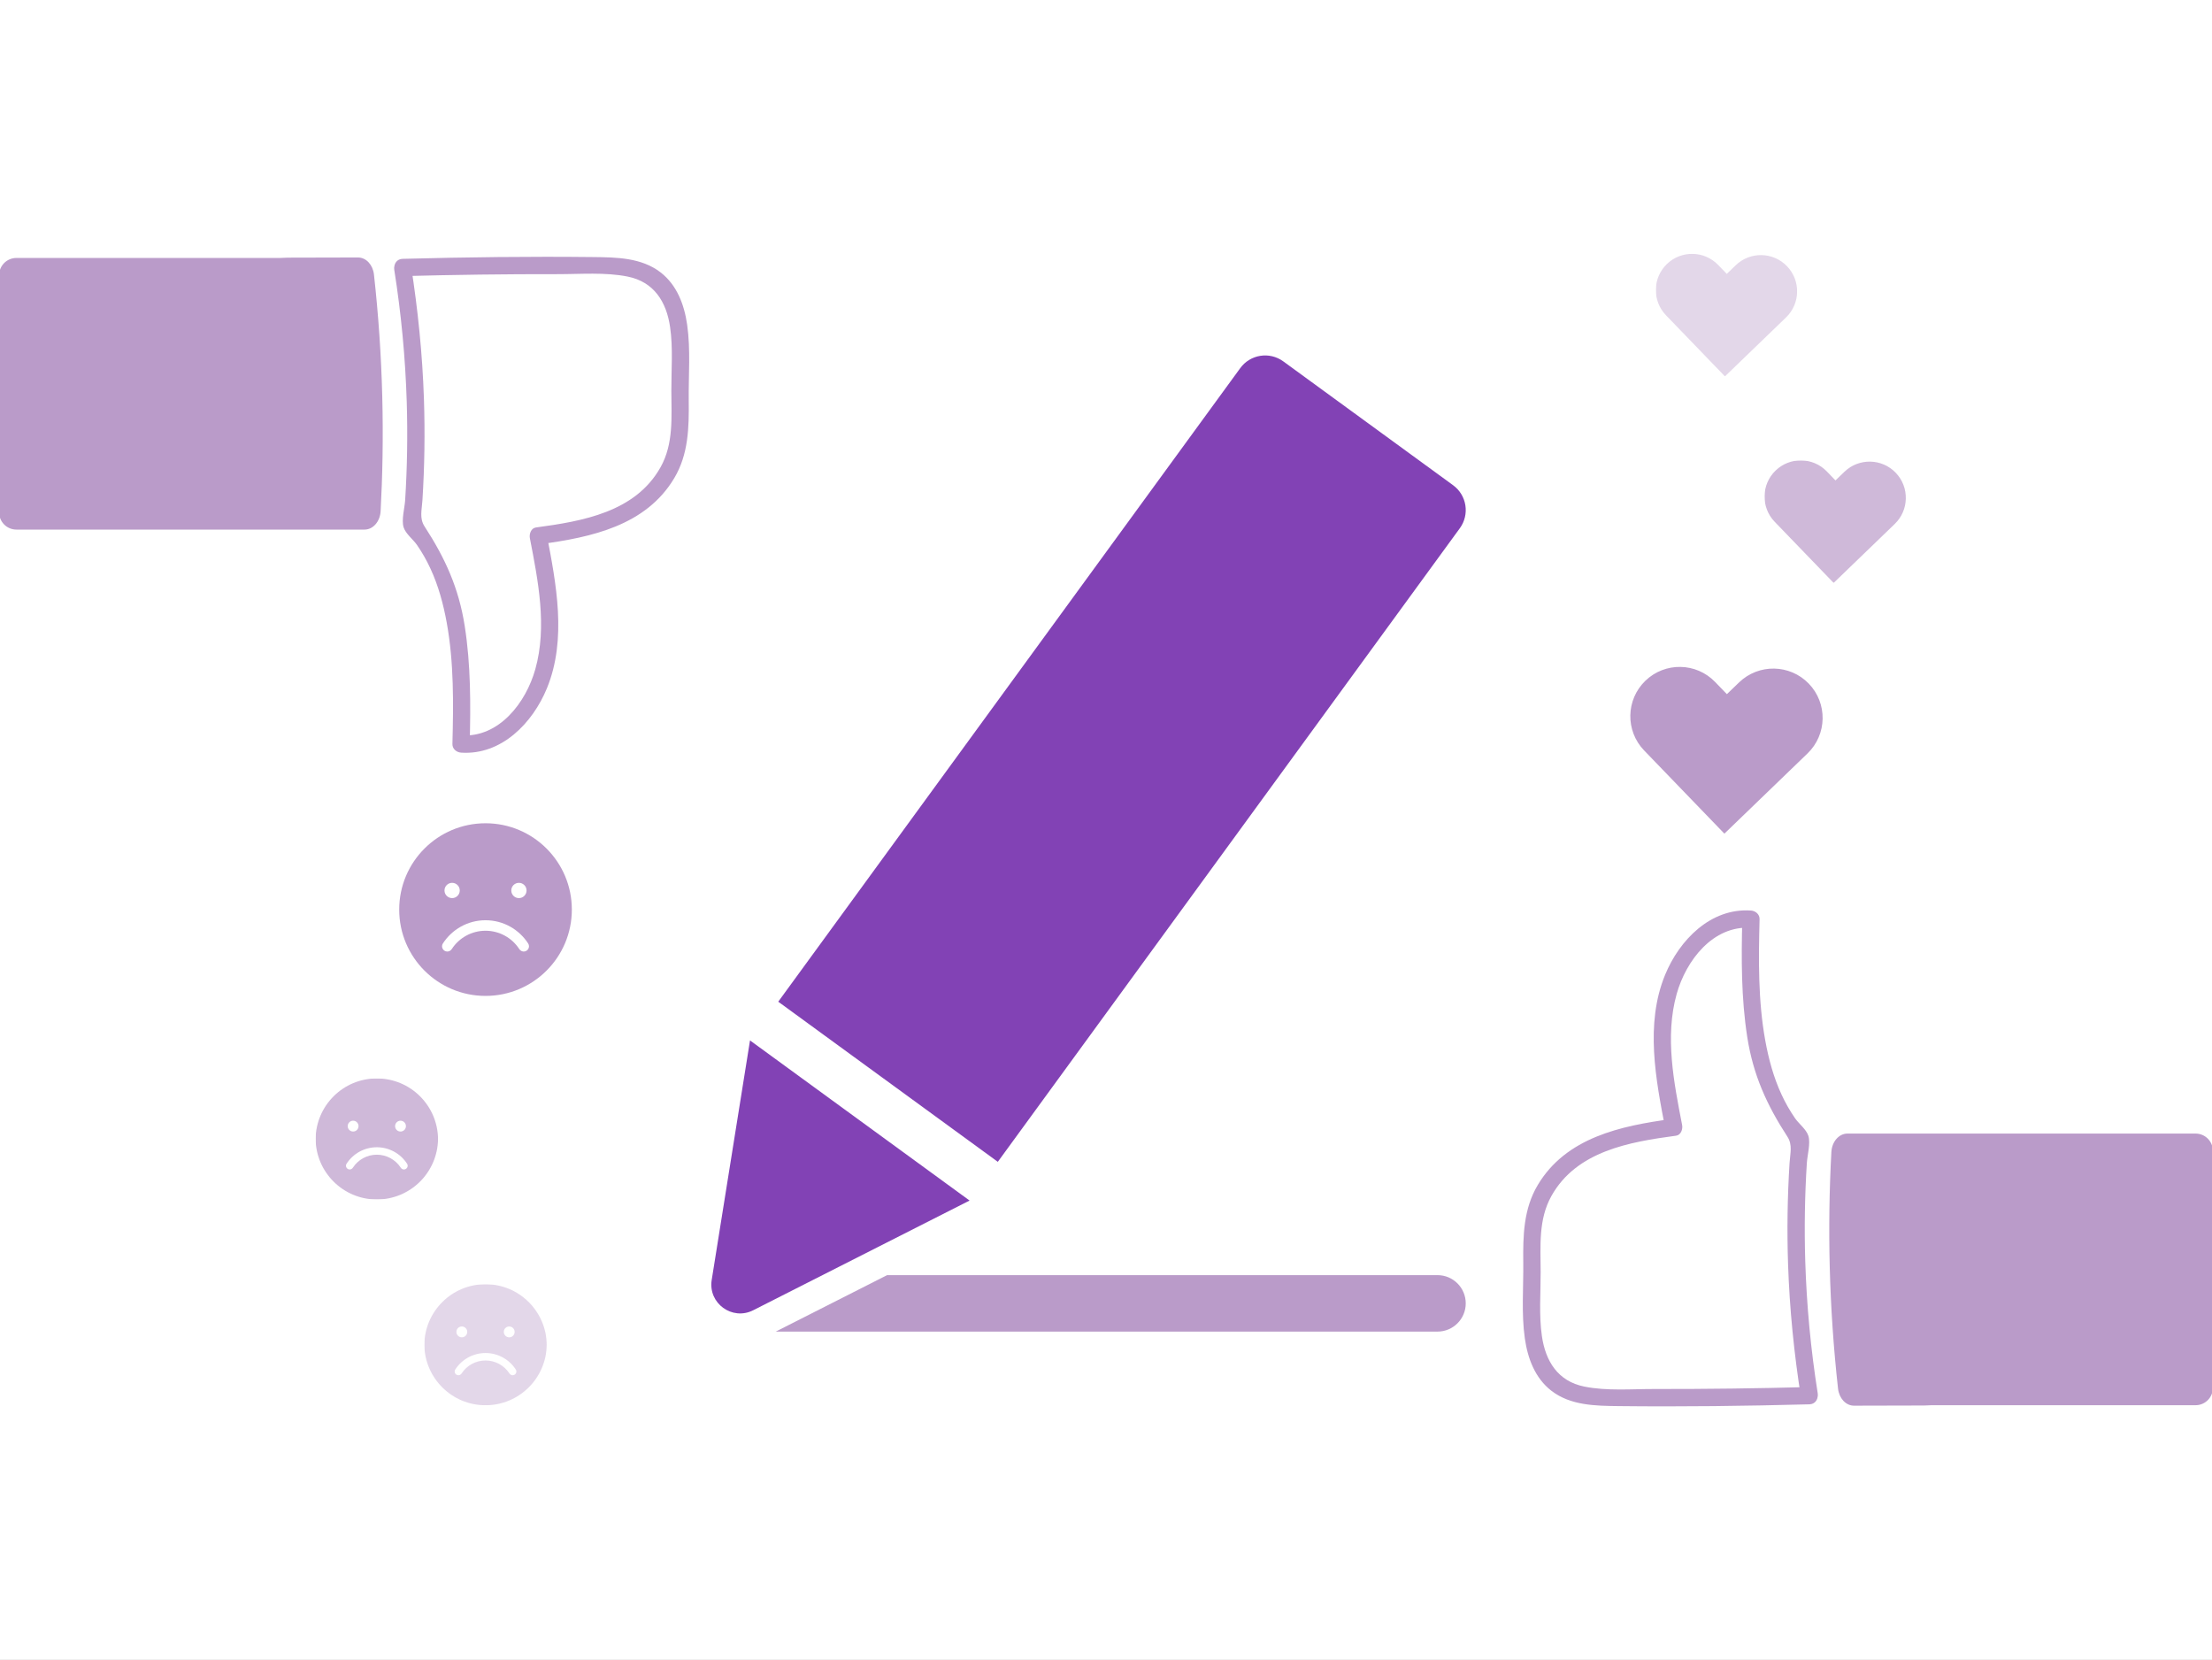
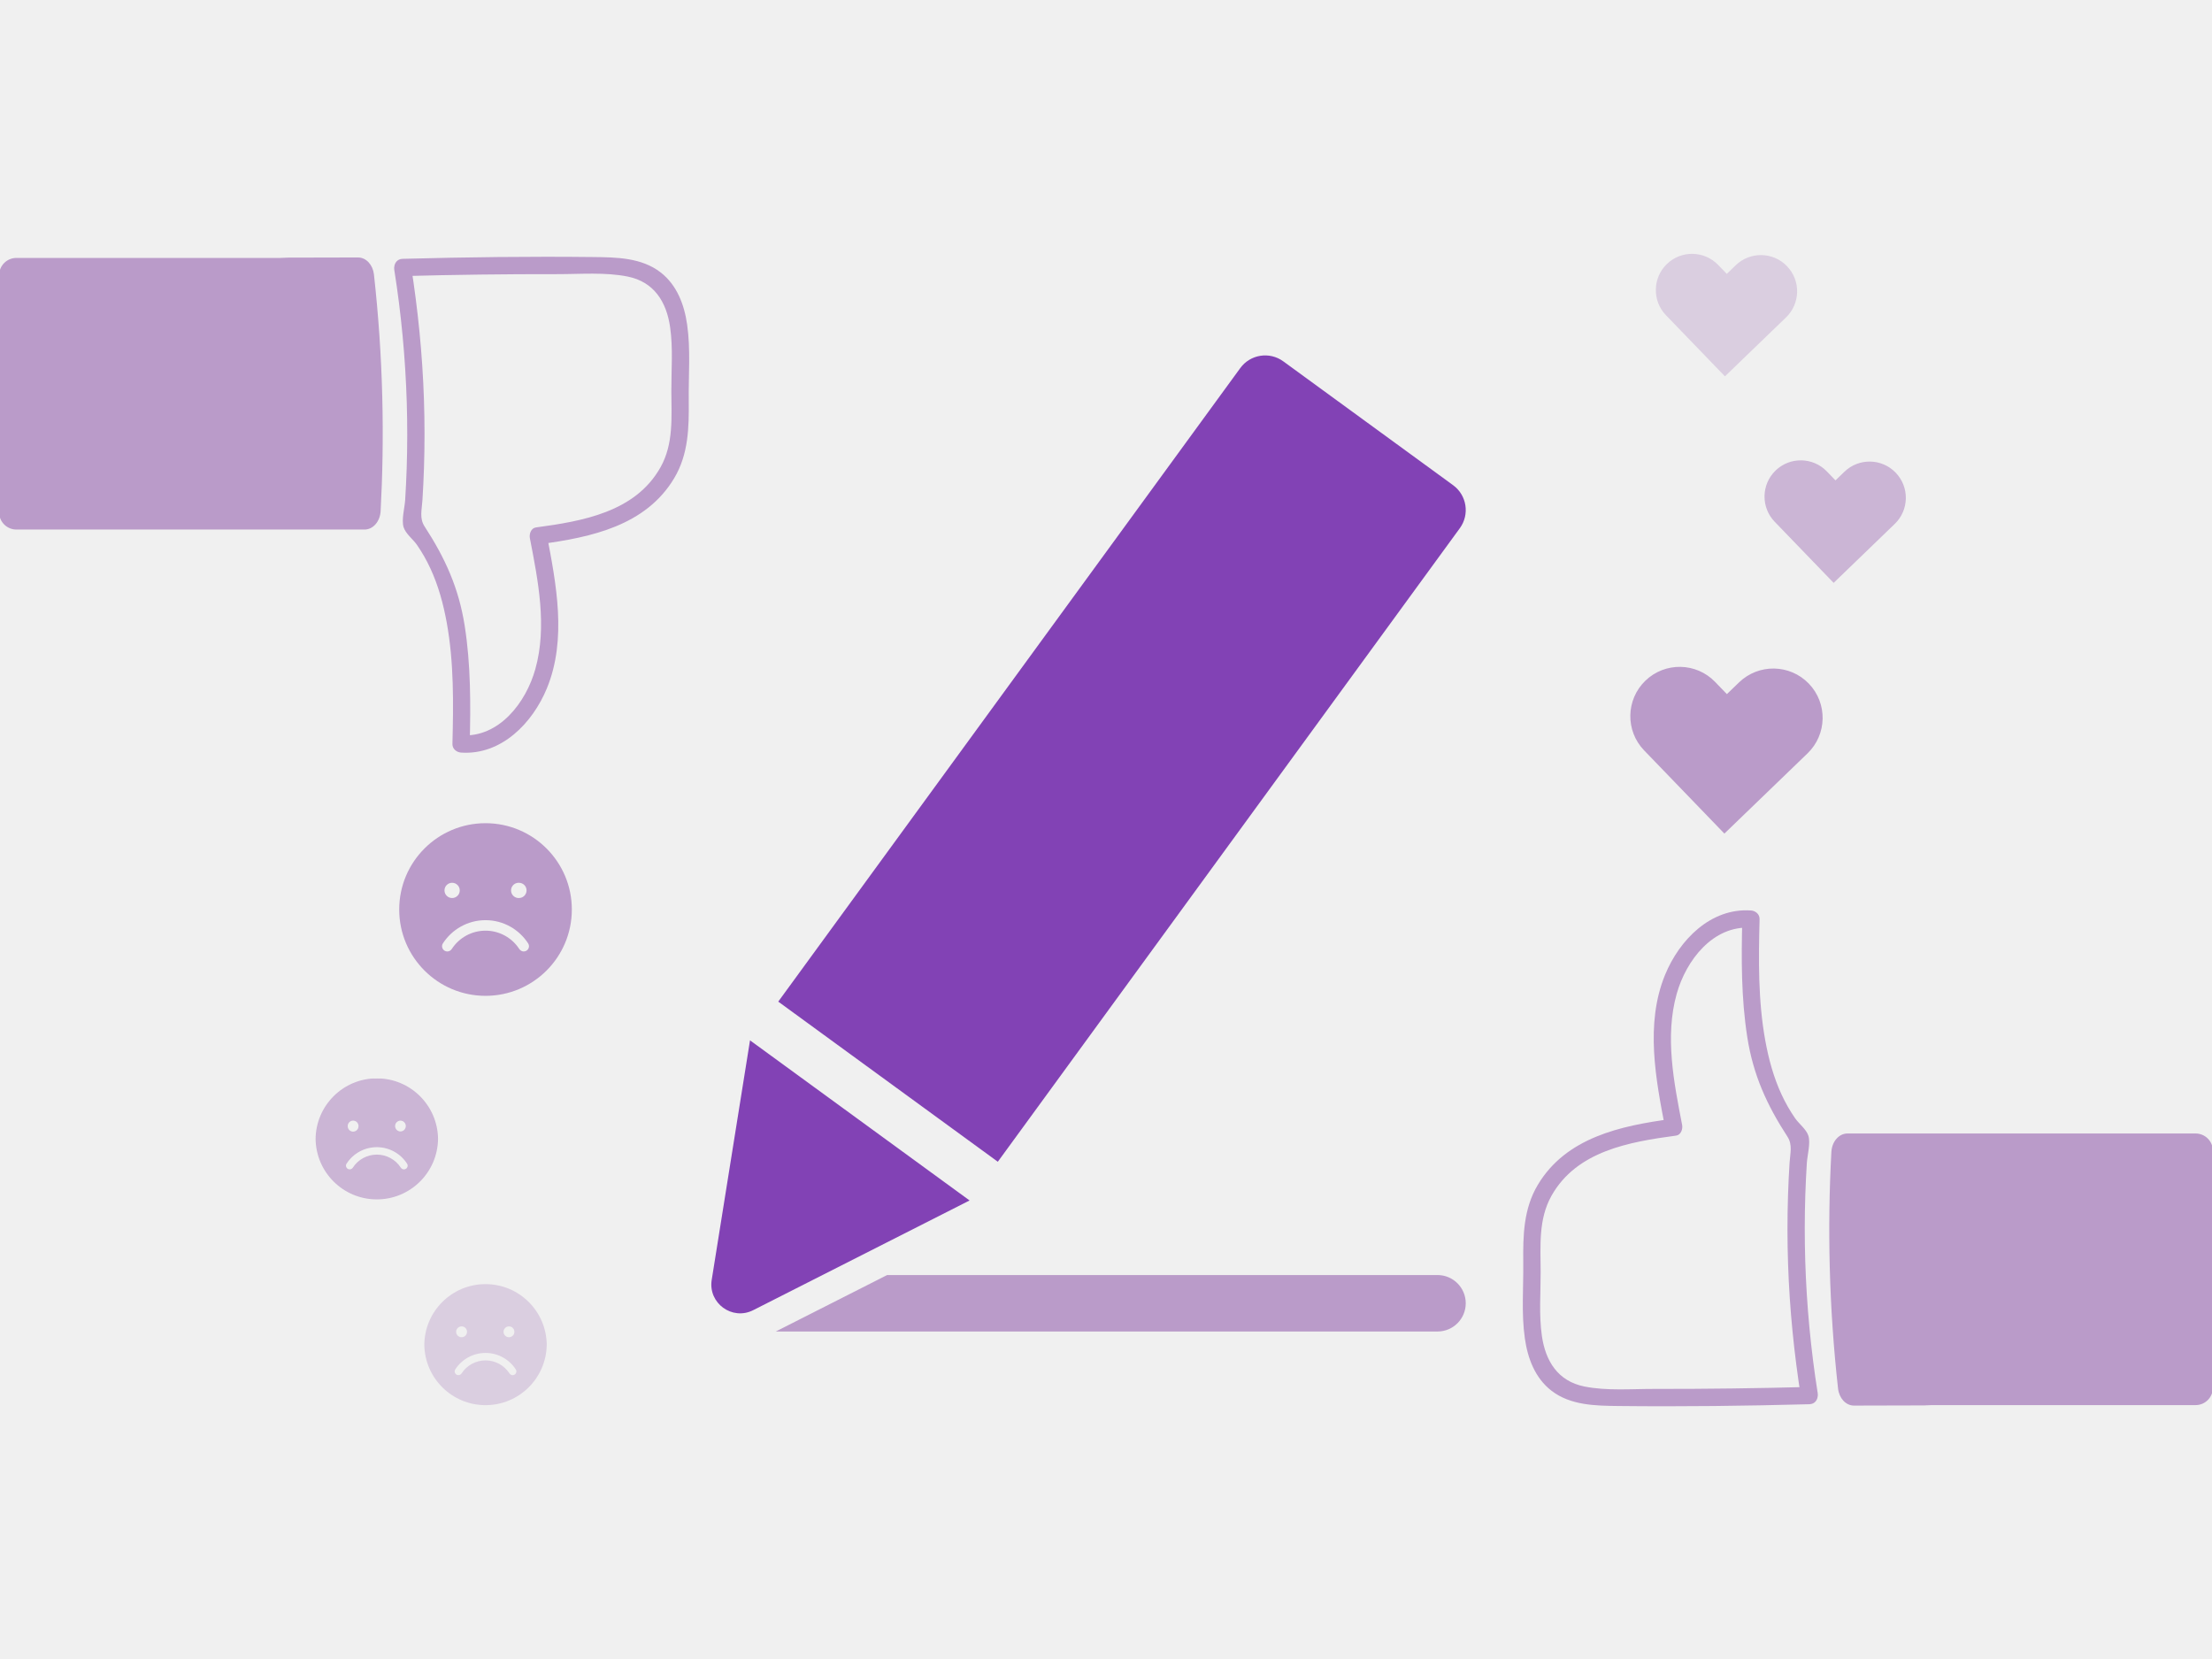
- <svg xmlns="http://www.w3.org/2000/svg" xml:space="preserve" width="853.333" height="640">
+ <svg xmlns="http://www.w3.org/2000/svg" xmlns:xlink="http://www.w3.org/1999/xlink" width="640pt" height="640" viewBox="0 0 640 480" version="1.2">
  <defs>
-     <clipPath clipPathUnits="userSpaceOnUse" id="a">
-       <path d="M0 480h640V0H0Z" />
+     <clipPath id="b">
+       <path d="M.531.191h40.887v35.45H.531Zm0 0" />
    </clipPath>
-     <clipPath clipPathUnits="userSpaceOnUse" id="b">
-       <path d="M510.533 346.807h40.884V311.36h-40.884z" />
+     <clipPath id="c">
+       <path d="M.082.445h40.883v35.446H.082Zm0 0" />
    </clipPath>
-     <clipPath clipPathUnits="userSpaceOnUse" id="c">
-       <path d="M479.082 406.555h40.884v-35.446h-40.884z" />
+     <clipPath id="d">
+       <path d="M.313 0h35.425v35.02H.313Zm0 0" />
    </clipPath>
-     <clipPath clipPathUnits="userSpaceOnUse" id="d">
-       <path d="M91.313 168h35.425v-35.02H91.313Z" />
+     <clipPath id="e">
+       <path d="M.766.535h35.422v35.02H.766Zm0 0" />
    </clipPath>
-     <clipPath clipPathUnits="userSpaceOnUse" id="e">
-       <path d="M122.764 108.464h35.425v-35.02h-35.425z" />
-     </clipPath>
+     <mask id="g">
+       <g filter="url(#a)">
+         <path style="fill:#000;fill-opacity:.7;stroke:none" d="M0 0h640v480H0z" />
+       </g>
+     </mask>
+     <mask id="i">
+       <g filter="url(#a)">
+         <path style="fill:#000;fill-opacity:.4;stroke:none" d="M0 0h640v480H0z" />
+       </g>
+     </mask>
+     <mask id="k">
+       <g filter="url(#a)">
+         <path style="fill:#000;fill-opacity:.7;stroke:none" d="M0 0h640v480H0z" />
+       </g>
+     </mask>
+     <mask id="m">
+       <g filter="url(#a)">
+         <path style="fill:#000;fill-opacity:.4;stroke:none" d="M0 0h640v480H0z" />
+       </g>
+     </mask>
+     <g clip-path="url(#b)" id="f">
+       <path style="stroke:none;fill-rule:nonzero;fill:#ba9bc9;fill-opacity:1" d="m23.652 3.488-2.59 2.5-2.5-2.59C14.543-.77 7.906-.887 3.739 3.133-.43 7.153-.547 13.793 3.473 17.96l2.496 2.586L20.53 35.64l7.547-7.282 7.543-7.28 2.59-2.497c4.168-4.02 4.285-10.66.266-14.828-4.02-4.168-10.66-4.285-14.825-.266" />
+     </g>
+     <g clip-path="url(#c)" id="h">
+       <path style="stroke:none;fill-rule:nonzero;fill:#ba9bc9;fill-opacity:1" d="m23.2 3.742-2.59 2.496-2.497-2.59C14.09-.52 7.453-.637 3.285 3.383-.883 7.406-1 14.043 3.02 18.21l2.5 2.59 7.28 7.543 7.278 7.547 7.547-7.282 7.547-7.277 2.59-2.5c4.164-4.02 4.285-10.66.265-14.824v-.004C34.004-.16 27.367-.281 23.2 3.742" />
+     </g>
+     <g clip-path="url(#d)" id="j">
+       <path style="stroke:none;fill-rule:nonzero;fill:#ba9bc9;fill-opacity:1" d="M25.867 26.336c-.375 0-.715-.203-.918-.52a8.258 8.258 0 0 0-6.926-3.75 8.261 8.261 0 0 0-6.921 3.75c-.207.317-.543.52-.922.52-.844 0-1.375-.938-.914-1.645a10.402 10.402 0 0 1 8.757-4.78c3.676 0 6.907 1.905 8.762 4.78.457.707-.07 1.645-.918 1.645M11.168 12.23c.867 0 1.566.704 1.566 1.567a1.567 1.567 0 1 1-3.132 0c0-.863.699-1.567 1.566-1.567m13.715 0a1.569 1.569 0 0 1 0 3.137 1.567 1.567 0 0 1-1.567-1.57c0-.863.7-1.567 1.567-1.567M18.023 0C8.31 0 .43 7.82.313 17.508.43 27.199 8.309 35.02 18.023 35.02c9.72 0 17.598-7.82 17.715-17.512C35.621 7.82 27.742 0 18.023 0" />
+     </g>
+     <g clip-path="url(#e)" id="l">
+       <path style="stroke:none;fill-rule:nonzero;fill:#ba9bc9;fill-opacity:1" d="M26.32 26.875c-.379 0-.715-.207-.922-.523a8.256 8.256 0 0 0-6.921-3.75 8.256 8.256 0 0 0-6.922 3.75c-.207.316-.543.523-.922.523-.844 0-1.375-.941-.918-1.648a10.414 10.414 0 0 1 8.762-4.782c3.675 0 6.906 1.907 8.761 4.782.457.707-.074 1.648-.918 1.648m-14.699-14.11a1.57 1.57 0 0 1 0 3.137 1.57 1.57 0 1 1 0-3.136m13.715 0a1.57 1.57 0 0 1 0 3.136 1.57 1.57 0 1 1 0-3.136M18.476.536C8.763.535.88 8.355.767 18.045c.113 9.688 7.996 17.509 17.71 17.509 9.715 0 17.598-7.82 17.712-17.508C36.074 8.355 28.19.535 18.477.535" />
+     </g>
+     <filter id="a" filterUnits="objectBoundingBox" x="0" y="0" width="1" height="1">
+       <feColorMatrix in="SourceGraphic" values="0 0 0 0 1 0 0 0 0 1 0 0 0 0 1 0 0 0 1 0" />
+     </filter>
  </defs>
-   <path d="M0 0h640v480H0Z" style="fill:#fff;fill-opacity:1;fill-rule:nonzero;stroke:none" transform="matrix(1.33333 0 0 -1.33333 0 640)" />
-   <g clip-path="url(#a)" transform="matrix(1.33333 0 0 -1.33333 0 640)">
-     <path d="m0 0-3.523-3.399-3.4 3.523C-12.395 5.796-21.429 5.957-27.1.485c-5.672-5.472-5.834-14.505-.362-20.177l3.4-3.524 9.908-10.269 9.908-10.269 10.269 9.908 10.27 9.908 3.523 3.399c5.672 5.472 5.833 14.506.361 20.178C14.705 5.31 5.672 5.472 0 0" style="fill:#ba9bc9;fill-opacity:1;fill-rule:nonzero;stroke:none" transform="translate(503.166 282.572)" />
-     <g clip-path="url(#b)" opacity=".7">
-       <path d="m0 0-2.589-2.498L-5.087.091c-4.021 4.168-10.659 4.286-14.826.266-4.168-4.021-4.286-10.659-.266-14.827l2.498-2.589 7.281-7.545 7.28-7.546 7.546 7.28 7.546 7.28 2.589 2.498c4.167 4.021 4.286 10.659.265 14.826v.001C10.805 3.902 4.167 4.021 0 0" style="fill:#ba9bc9;fill-opacity:1;fill-rule:nonzero;stroke:none" transform="translate(533.651 343.51)" />
-     </g>
-     <g clip-path="url(#c)" opacity=".4">
-       <path d="m0 0-2.589-2.498L-5.087.091c-4.021 4.168-10.659 4.286-14.826.266-4.168-4.021-4.286-10.659-.266-14.827l2.498-2.589 7.281-7.545 7.28-7.546 7.546 7.28 7.546 7.28 2.589 2.498c4.167 4.021 4.286 10.659.265 14.826v.001C10.805 3.902 4.167 4.021 0 0" style="fill:#ba9bc9;fill-opacity:1;fill-rule:nonzero;stroke:none" transform="translate(502.2 403.26)" />
-     </g>
-     <path d="m0 0-63.528 46.327-11.09-69.34c-1.05-6.705 5.922-11.79 11.986-8.74z" style="fill:#8242b5;fill-opacity:1;fill-rule:nonzero;stroke:none" transform="translate(280.53 132.668)" />
-     <path d="m0 0-49.133 35.83a8.908 8.908 0 0 1-12.446-1.948l-70.484-96.654-57.481-78.822-5.71-7.83 63.527-46.328 5.711 7.831 57.48 78.822L1.949-12.446A8.909 8.909 0 0 1 0 0" style="fill:#8242b5;fill-opacity:1;fill-rule:nonzero;stroke:none" transform="translate(420.426 339.622)" />
-     <path d="M0 0c-.531 0-1.007.289-1.298.733a11.632 11.632 0 0 1-9.754 5.285A11.633 11.633 0 0 1-20.807.733C-21.098.289-21.574 0-22.105 0c-1.19 0-1.938 1.321-1.292 2.321 2.614 4.051 7.165 6.734 12.345 6.734 5.179 0 9.73-2.683 12.344-6.734C1.938 1.321 1.19 0 0 0m-20.715 19.877a2.209 2.209 0 1 0 0-4.418 2.209 2.209 0 0 0 0 4.418m19.325 0a2.209 2.209 0 1 0 0-4.418 2.209 2.209 0 0 0 0 4.418m-9.662 17.235c-13.793 0-24.974-11.181-24.974-24.974 0-13.792 11.181-24.973 24.974-24.973 13.792 0 24.973 11.181 24.973 24.973 0 13.793-11.181 24.974-24.973 24.974" style="fill:#ba9bc9;fill-opacity:1;fill-rule:nonzero;stroke:none" transform="translate(151.529 204.71)" />
-     <g clip-path="url(#d)" opacity=".7">
-       <path d="M0 0c-.377 0-.715.205-.921.52a8.257 8.257 0 0 1-6.923 3.751A8.255 8.255 0 0 1-14.766.52a1.11 1.11 0 0 0-.922-.52c-.844 0-1.375.938-.917 1.647a10.41 10.41 0 0 0 8.761 4.779A10.41 10.41 0 0 0 .917 1.647C1.375.938.845 0 0 0m-14.701 14.107a1.567 1.567 0 1 0 0-3.134 1.567 1.567 0 0 0 0 3.134m13.715 0a1.568 1.568 0 1 0-.002-3.136 1.568 1.568 0 0 0 .002 3.136m-6.858 12.231c-9.716 0-17.597-7.821-17.712-17.51.115-9.689 7.996-17.51 17.712-17.51 9.717 0 17.597 7.821 17.713 17.51-.116 9.689-7.997 17.51-17.713 17.51" style="fill:#ba9bc9;fill-opacity:1;fill-rule:nonzero;stroke:none" transform="translate(116.869 141.662)" />
-     </g>
-     <g clip-path="url(#e)" opacity=".4">
-       <path d="M0 0c-.377 0-.715.205-.921.52a8.257 8.257 0 0 1-6.923 3.751A8.255 8.255 0 0 1-14.766.52a1.11 1.11 0 0 0-.922-.52c-.844 0-1.375.938-.917 1.647a10.41 10.41 0 0 0 8.761 4.779A10.41 10.41 0 0 0 .917 1.647C1.375.938.845 0 0 0m-14.701 14.107a1.567 1.567 0 1 0 0-3.134 1.567 1.567 0 0 0 0 3.134m13.715 0a1.568 1.568 0 1 0-.002-3.136 1.568 1.568 0 0 0 .002 3.136m-6.858 12.231c-9.716 0-17.597-7.821-17.712-17.51.115-9.689 7.996-17.51 17.712-17.51 9.717 0 17.597 7.821 17.713 17.51-.116 9.689-7.997 17.51-17.713 17.51" style="fill:#ba9bc9;fill-opacity:1;fill-rule:nonzero;stroke:none" transform="translate(148.32 82.127)" />
-     </g>
-     <path d="M0 0h-159.246l-32.223-16.336H0A8.168 8.168 0 0 1 0 0" style="fill:#ba9bc9;fill-opacity:1;fill-rule:nonzero;stroke:none" transform="translate(415.917 111.091)" />
-     <path d="M0 0a1589.565 1589.565 0 0 0-44.804-.569c-6.64.012-13.803-.617-20.346.707-7.59 1.536-11.189 7.295-12.245 14.592-.886 6.127-.344 12.38-.363 18.544-.024 7.505-.689 15.219 3.125 22.019 7.289 12.997 22.579 15.613 36.064 17.426 1.409.189 1.973 1.9 1.746 3.075-2.381 12.315-5.049 25.566-1.574 37.945 2.709 9.649 10.491 19.865 21.48 19.121l-2.5 2.5c-.29-11.401-.328-22.855 1.443-34.152 1.72-10.971 5.651-19.607 11.621-28.793 1.525-2.347.792-4.754.614-7.586a303.131 303.131 0 0 1-.435-29.296c.437-12.969 1.74-25.882 3.763-38.698.501-3.169 5.32-1.823 4.822 1.33a304.701 304.701 0 0 0-3.614 38.319 303.167 303.167 0 0 0 .464 28.345c.139 2.203 1.112 5.714.447 7.83-.596 1.893-2.731 3.479-3.849 5.086a45.697 45.697 0 0 0-3.912 6.857c-2.304 4.957-3.747 10.305-4.721 15.671-2.094 11.544-1.94 23.403-1.643 35.087.036 1.417-1.178 2.411-2.5 2.5-11.658.789-20.703-8.53-24.846-18.631-5.822-14.195-2.686-30.258.119-44.764l1.746 3.075c-14.69-1.974-30.507-5.347-38.698-19.092-4.12-6.913-4.281-14.6-4.193-22.434.082-7.3-.576-14.709.458-21.962.824-5.775 2.95-11.484 7.704-15.148 5.524-4.257 12.744-4.344 19.403-4.419C-36.818-5.723-18.401-5.487 0-5c3.211.085 3.224 5.085 0 5" style="fill:#ba9bc9;fill-opacity:1;fill-rule:nonzero;stroke:none" transform="translate(523.517 78.715)" />
-     <path d="M0 0a4.749 4.749 0 0 1-4.749 4.749h-100.733c-2.313 0-4.239-2.222-4.394-5.096a417.317 417.317 0 0 1-.473-33.195 415.418 415.418 0 0 1 2.398-35.214c.301-2.714 2.171-4.724 4.371-4.719l20.299.049h.007l2.165.087h76.36A4.749 4.749 0 0 1 0-68.59z" style="fill:#ba9bc9;fill-opacity:1;fill-rule:nonzero;stroke:none" transform="translate(640 147.046)" />
-     <path d="M0 0a4.749 4.749 0 0 1-4.749 4.749h-100.733c-2.313 0-4.239-2.222-4.394-5.096a417.317 417.317 0 0 1-.473-33.195 415.418 415.418 0 0 1 2.398-35.214c.301-2.714 2.171-4.724 4.371-4.719l20.299.049h.007l2.165.087h76.36A4.749 4.749 0 0 1 0-68.59z" style="fill:none;stroke:#ba9bc9;stroke-width:.5;stroke-linecap:butt;stroke-linejoin:miter;stroke-miterlimit:10;stroke-dasharray:none;stroke-opacity:1" transform="translate(640 147.046)" />
-     <path d="M0 0c14.931.395 29.867.595 44.804.569 6.64-.012 13.803.617 20.346-.707 7.59-1.536 11.189-7.295 12.245-14.592.886-6.127.344-12.38.363-18.544.024-7.505.689-15.219-3.125-22.019-7.289-12.997-22.579-15.613-36.064-17.426-1.409-.189-1.973-1.9-1.746-3.075 2.381-12.315 5.049-25.566 1.574-37.945-2.709-9.649-10.491-19.865-21.48-19.121l2.5-2.5c.29 11.401.328 22.855-1.443 34.152-1.72 10.971-5.651 19.607-11.621 28.793-1.525 2.347-.792 4.754-.614 7.586a303.131 303.131 0 0 1 .435 29.296C5.737-22.564 4.434-9.651 2.411 3.165c-.501 3.169-5.32 1.823-4.822-1.33a304.701 304.701 0 0 0 3.614-38.319 303.167 303.167 0 0 0-.464-28.345C.6-67.032-.373-70.543.292-72.659c.596-1.893 2.731-3.479 3.849-5.086a45.697 45.697 0 0 0 3.912-6.857c2.304-4.957 3.747-10.305 4.721-15.671 2.094-11.544 1.94-23.403 1.643-35.087-.036-1.417 1.178-2.411 2.5-2.5 11.658-.789 20.703 8.53 24.846 18.631 5.822 14.195 2.686 30.258-.119 44.764l-1.746-3.075c14.69 1.974 30.507 5.347 38.698 19.092 4.12 6.913 4.281 14.6 4.193 22.434-.082 7.3.576 14.709-.458 21.962-.824 5.775-2.95 11.484-7.704 15.148-5.524 4.257-12.744 4.344-19.403 4.419C36.818 5.723 18.401 5.487 0 5c-3.211-.085-3.224-5.085 0-5" style="fill:#ba9bc9;fill-opacity:1;fill-rule:nonzero;stroke:none" transform="translate(116.483 400.115)" />
-     <path d="M0 0a4.749 4.749 0 0 1 4.749-4.749h100.733c2.313 0 4.239 2.222 4.394 5.096.546 10.085.779 21.204.473 33.195a415.418 415.418 0 0 1-2.398 35.214c-.301 2.714-2.171 4.724-4.371 4.719l-20.299-.049h-.007l-2.165-.087H4.749A4.749 4.749 0 0 1 0 68.59Z" style="fill:#ba9bc9;fill-opacity:1;fill-rule:nonzero;stroke:none" transform="translate(0 331.784)" />
-     <path d="M0 0a4.749 4.749 0 0 1 4.749-4.749h100.733c2.313 0 4.239 2.222 4.394 5.096.546 10.085.779 21.204.473 33.195a415.418 415.418 0 0 1-2.398 35.214c-.301 2.714-2.171 4.724-4.371 4.719l-20.299-.049h-.007l-2.165-.087H4.749A4.749 4.749 0 0 1 0 68.59Z" style="fill:none;stroke:#ba9bc9;stroke-width:.5;stroke-linecap:butt;stroke-linejoin:miter;stroke-miterlimit:10;stroke-dasharray:none;stroke-opacity:1" transform="translate(0 331.784)" />
-   </g>
+   <path style="stroke:none;fill-rule:nonzero;fill:#ba9bc9;fill-opacity:1" d="m503.164 197.43-3.52 3.398-3.402-3.523c-5.472-5.672-14.504-5.832-20.176-.364-5.671 5.473-5.836 14.508-.363 20.18l3.402 3.524 19.813 20.539 10.27-9.91 10.269-9.907 3.523-3.398c5.672-5.473 5.836-14.508.364-20.18-5.473-5.672-14.508-5.832-20.18-.36" />
+   <use xlink:href="#f" transform="translate(510 133)" mask="url(#g)" />
+   <use xlink:href="#h" transform="translate(479 73)" mask="url(#i)" />
+   <path style="stroke:none;fill-rule:nonzero;fill:#8242b5;fill-opacity:1" d="m280.531 347.332-63.527-46.328-11.09 69.34c-1.05 6.707 5.922 11.793 11.984 8.742Zm139.895-206.953-49.133-35.832a8.906 8.906 0 0 0-12.445 1.95l-70.485 96.651-57.48 78.825-5.711 7.828 63.527 46.328 5.711-7.828 57.48-78.824 70.485-96.653a8.906 8.906 0 0 0-1.95-12.445" />
+   <path style="stroke:none;fill-rule:nonzero;fill:#ba9bc9;fill-opacity:1" d="M151.527 275.29c-.53 0-1.004-.29-1.297-.735a11.634 11.634 0 0 0-9.753-5.285 11.634 11.634 0 0 0-9.754 5.285c-.293.445-.77.734-1.297.734-1.192 0-1.942-1.32-1.293-2.32 2.613-4.051 7.164-6.735 12.344-6.735s9.73 2.684 12.343 6.735c.649 1-.101 2.32-1.293 2.32m-20.714-19.875a2.208 2.208 0 1 1-2.208 2.207c0-1.219.989-2.207 2.208-2.207m19.328 0a2.207 2.207 0 0 1 0 4.414 2.208 2.208 0 1 1 0-4.414m-9.664-17.238c-13.793 0-24.973 11.183-24.973 24.976 0 13.79 11.18 24.973 24.973 24.973s24.972-11.184 24.972-24.973c0-13.793-11.18-24.976-24.972-24.976" />
+   <use xlink:href="#j" transform="translate(91 312)" mask="url(#k)" />
+   <use xlink:href="#l" transform="translate(122 371)" mask="url(#m)" />
+   <path style="stroke:none;fill-rule:nonzero;fill:#ba9bc9;fill-opacity:1" d="M415.918 368.91H256.672l-32.223 16.336h191.469a8.17 8.17 0 0 0 8.168-8.168 8.167 8.167 0 0 0-8.168-8.168m107.598 32.375c-14.93.395-29.868.594-44.805.57-6.637-.015-13.8.614-20.344-.707-7.59-1.539-11.191-7.296-12.246-14.593-.887-6.13-.344-12.38-.363-18.543-.024-7.508-.688-15.219 3.125-22.02 7.289-12.996 22.578-15.613 36.066-17.426 1.406-.191 1.973-1.902 1.746-3.074-2.382-12.316-5.05-25.566-1.574-37.945 2.707-9.649 10.488-19.867 21.48-19.121l-2.5-2.5c-.292 11.398-.328 22.855 1.442 34.152 1.719 10.969 5.652 19.606 11.621 28.793 1.524 2.344.793 4.754.613 7.586a304.078 304.078 0 0 0-.445 9.25c-.215 6.68-.215 13.367.012 20.043.437 12.969 1.738 25.883 3.761 38.7.5 3.167 5.32 1.823 4.82-1.329a305.054 305.054 0 0 1-3.612-38.32c-.192-6.363-.188-12.73.019-19.094.106-3.086.25-6.172.445-9.25.141-2.203 1.114-5.715.45-7.832-.598-1.89-2.735-3.477-3.852-5.086a45.721 45.721 0 0 1-3.91-6.855c-2.305-4.957-3.75-10.305-4.723-15.672-2.094-11.543-1.941-23.403-1.64-35.086.035-1.418-1.18-2.414-2.5-2.5-11.66-.79-20.704 8.527-24.848 18.629-5.82 14.195-2.688 30.257.117 44.765.582-1.027 1.164-2.05 1.746-3.074-14.687 1.973-30.504 5.344-38.695 19.09-4.121 6.914-4.281 14.601-4.195 22.434.082 7.3-.575 14.71.46 21.964.82 5.774 2.95 11.48 7.704 15.145 5.523 4.258 12.742 4.344 19.402 4.422 18.406.207 36.824-.028 55.223-.516 3.21-.086 3.226-5.086 0-5" />
+   <path style="fill-rule:nonzero;fill:#ba9bc9;fill-opacity:1;stroke-width:.5;stroke-linecap:butt;stroke-linejoin:miter;stroke:#ba9bc9;stroke-opacity:1;stroke-miterlimit:10" d="M0 0a4.75 4.75 0 0 1-4.75 4.75h-100.73c-2.317 0-4.243-2.222-4.395-5.097a415.693 415.693 0 0 1-.473-33.195 415.157 415.157 0 0 1 2.399-35.215c.3-2.715 2.168-4.723 4.37-4.719l20.298.051h.008l2.164.086H-4.75A4.748 4.748 0 0 1 0-68.589Zm0 0" transform="matrix(1 0 0 -1 640 332.954)" />
+   <path style="stroke:none;fill-rule:nonzero;fill:#ba9bc9;fill-opacity:1" d="M116.484 79.887a1567.26 1567.26 0 0 1 44.805-.57c6.637.011 13.8-.618 20.344.706 7.59 1.536 11.191 7.293 12.246 14.59.887 6.13.344 12.383.363 18.547.024 7.504.688 15.219-3.125 22.02-7.289 12.996-22.578 15.613-36.066 17.425-1.406.188-1.973 1.899-1.746 3.075 2.382 12.312 5.05 25.566 1.574 37.945-2.707 9.648-10.488 19.863-21.477 19.121l2.5 2.5c.29-11.402.325-22.855-1.445-34.152-1.719-10.973-5.652-19.61-11.621-28.793-1.523-2.348-.793-4.754-.613-7.586.195-3.082.343-6.164.445-9.25.215-6.68.215-13.367-.012-20.047-.437-12.969-1.738-25.883-3.761-38.7-.5-3.167-5.32-1.82-4.82 1.333a304.992 304.992 0 0 1 3.612 38.316c.192 6.363.188 12.735-.019 19.098-.106 3.086-.25 6.168-.445 9.25-.141 2.203-1.114 5.715-.446 7.828.594 1.894 2.73 3.48 3.848 5.086a45.955 45.955 0 0 1 3.91 6.86c2.305 4.956 3.75 10.304 4.723 15.667 2.094 11.547 1.941 23.406 1.644 35.09-.039 1.414 1.176 2.41 2.5 2.5 11.657.79 20.7-8.531 24.844-18.633 5.824-14.195 2.688-30.258-.117-44.761-.582 1.023-1.164 2.046-1.746 3.074 14.687-1.977 30.504-5.348 38.695-19.094 4.121-6.91 4.281-14.598 4.195-22.434-.082-7.3.575-14.707-.46-21.96-.82-5.778-2.95-11.485-7.704-15.149-5.523-4.258-12.742-4.344-19.402-4.418-18.406-.21-36.824.027-55.223.516-3.21.082-3.226 5.082 0 5" />
+   <path style="fill-rule:nonzero;fill:#ba9bc9;fill-opacity:1;stroke-width:.5;stroke-linecap:butt;stroke-linejoin:miter;stroke:#ba9bc9;stroke-opacity:1;stroke-miterlimit:10" d="M0 .001a4.748 4.748 0 0 1 4.75-4.75h100.73c2.317 0 4.243 2.223 4.395 5.098.547 10.082.781 21.203.473 33.195a415.058 415.058 0 0 1-2.399 35.21c-.3 2.716-2.168 4.727-4.37 4.72l-20.298-.047h-.008l-2.164-.086H4.75A4.75 4.75 0 0 1 0 68.59Zm0 0" transform="matrix(1 0 0 -1 0 148.216)" />
</svg>
